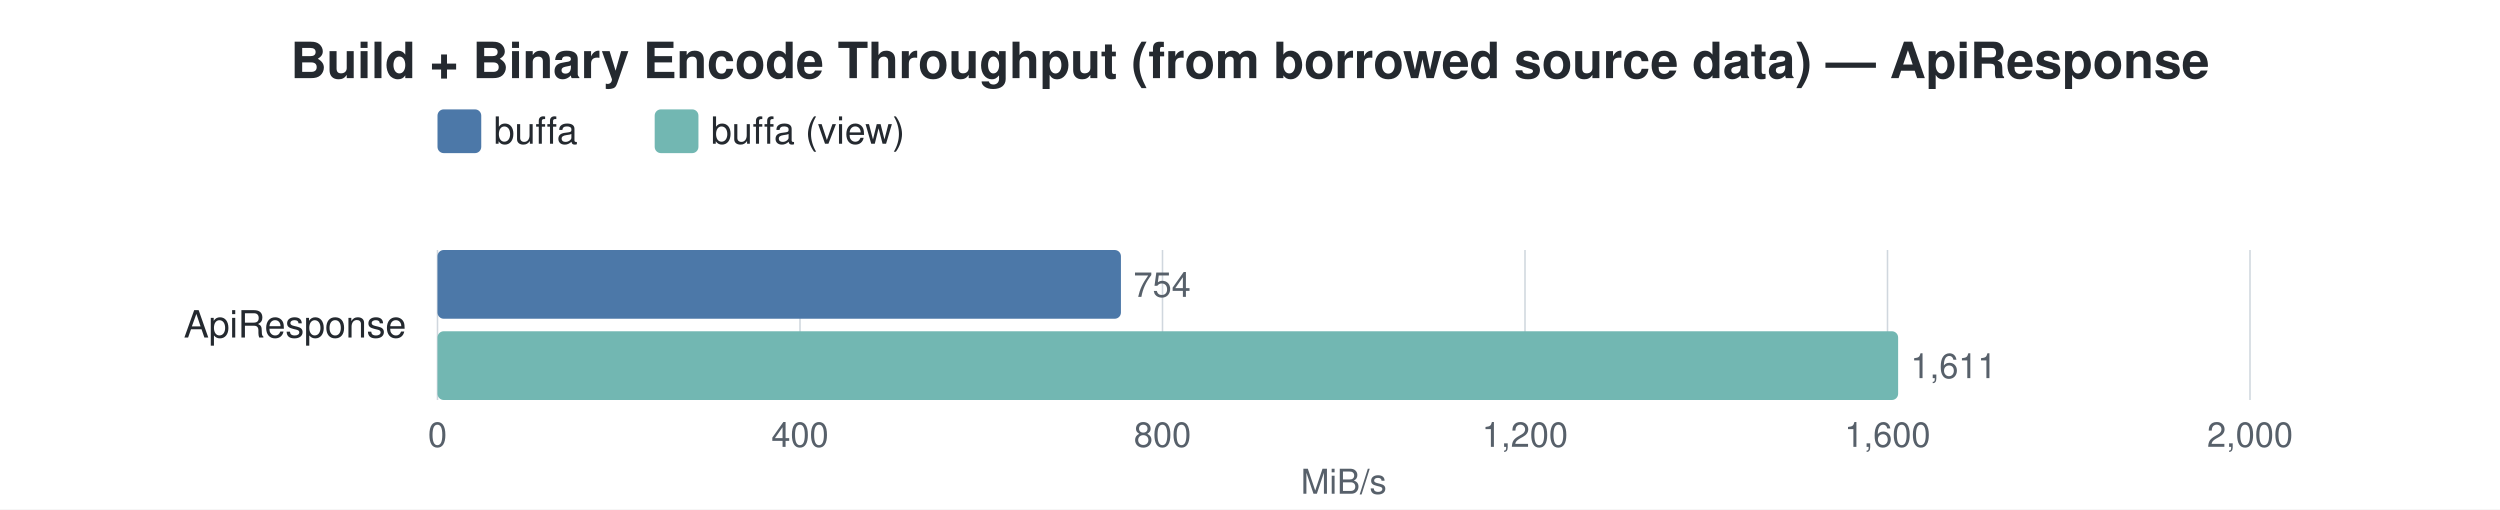
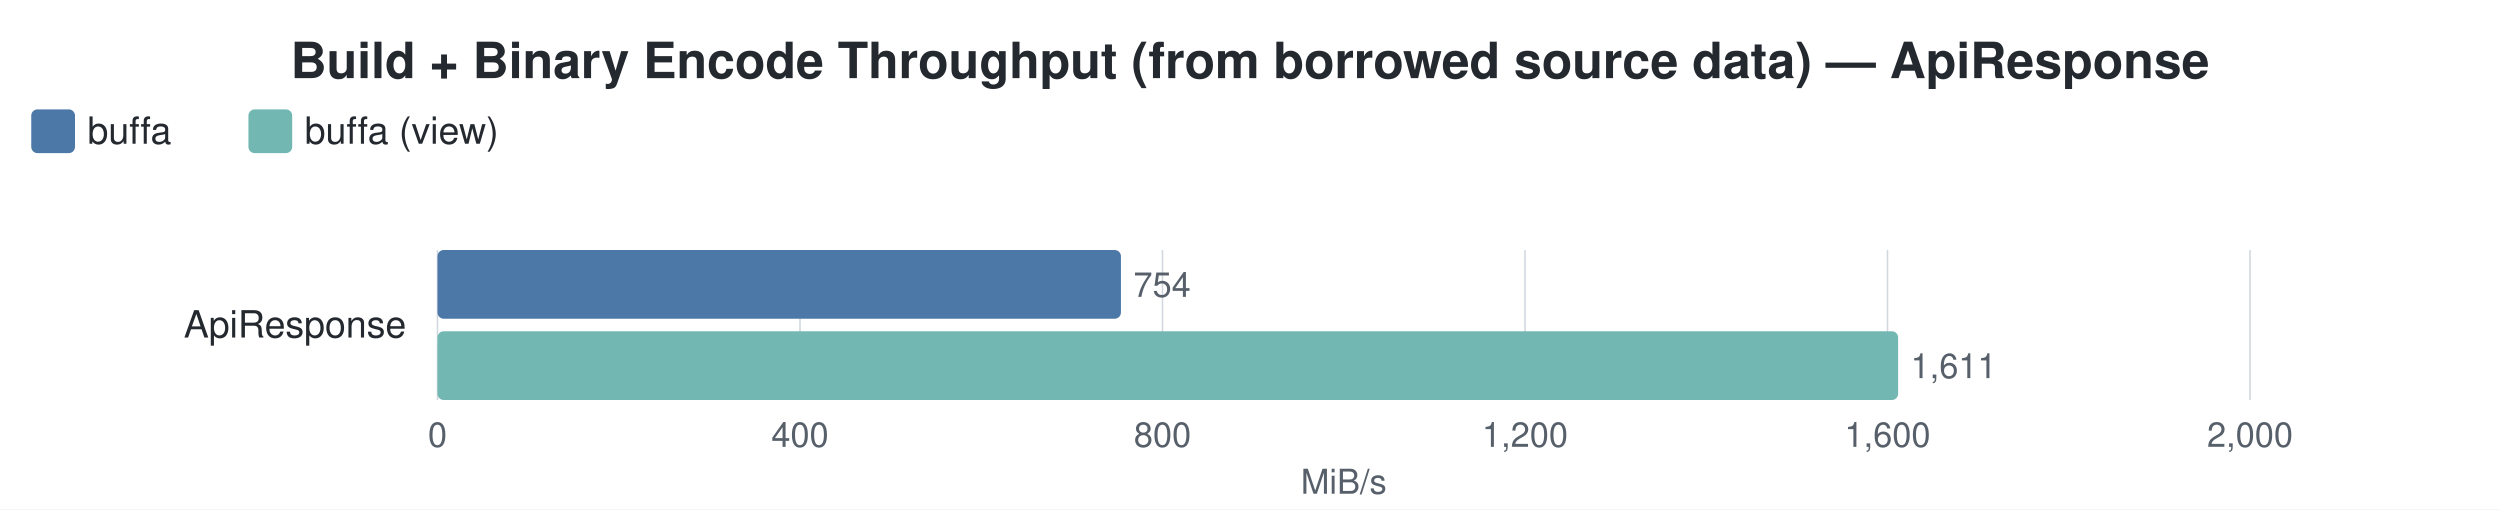
<svg xmlns="http://www.w3.org/2000/svg" width="800" height="163" viewBox="0 0 800 163">
  <style>
    text { font-family: -apple-system, BlinkMacSystemFont, "Segoe UI", Helvetica, Arial, sans-serif; }
    .title { font-size: 16px; font-weight: 600; fill: #24292f; }
    .label { font-size: 12px; fill: #24292f; }
    .value { font-size: 11px; fill: #57606a; }
    .axis-label { font-size: 11px; fill: #57606a; }
    .legend-text { font-size: 12px; fill: #24292f; }
    .grid { stroke: #d0d7de; stroke-width: 0.5; }
  </style>
  <rect width="100%" height="100%" fill="white" />
  <text x="400.0" y="25" text-anchor="middle" class="title">Build + Binary Encode Throughput (from borrowed source data) — ApiResponse</text>
-   <rect x="140" y="35" width="14" height="14" rx="2" fill="#4C78A8" />
-   <text x="158" y="46" class="legend-text">buffa</text>
-   <rect x="209.5" y="35" width="14" height="14" rx="2" fill="#72B7B2" />
-   <text x="227.5" y="46" class="legend-text">buffa (view)</text>
+   <rect x="10" y="35" width="14" height="14" rx="2" fill="#4C78A8" />
+   <text x="28" y="46" class="legend-text">buffa</text>
+   <rect x="79.5" y="35" width="14" height="14" rx="2" fill="#72B7B2" />
+   <text x="97.5" y="46" class="legend-text">buffa (view)</text>
  <line x1="140.0" y1="80" x2="140.0" y2="128" class="grid" />
  <text x="140.0" y="143" text-anchor="middle" class="axis-label">0</text>
  <line x1="256.0" y1="80" x2="256.0" y2="128" class="grid" />
  <text x="256.0" y="143" text-anchor="middle" class="axis-label">400</text>
  <line x1="372.0" y1="80" x2="372.0" y2="128" class="grid" />
  <text x="372.0" y="143" text-anchor="middle" class="axis-label">800</text>
  <line x1="488.0" y1="80" x2="488.0" y2="128" class="grid" />
  <text x="488.0" y="143" text-anchor="middle" class="axis-label">1,200</text>
  <line x1="604.0" y1="80" x2="604.0" y2="128" class="grid" />
  <text x="604.0" y="143" text-anchor="middle" class="axis-label">1,600</text>
  <line x1="720.0" y1="80" x2="720.0" y2="128" class="grid" />
  <text x="720.0" y="143" text-anchor="middle" class="axis-label">2,000</text>
  <text x="430.0" y="158" text-anchor="middle" class="axis-label">MiB/s</text>
  <text x="130" y="108.0" text-anchor="end" class="label">ApiResponse</text>
  <rect x="140" y="80.0" width="218.7" height="22" rx="2" fill="#4C78A8" />
  <text x="362.7" y="95.0" class="value">754</text>
  <rect x="140" y="106.0" width="467.4" height="22" rx="2" fill="#72B7B2" />
  <text x="611.4" y="121.0" class="value">1,611</text>
</svg>
